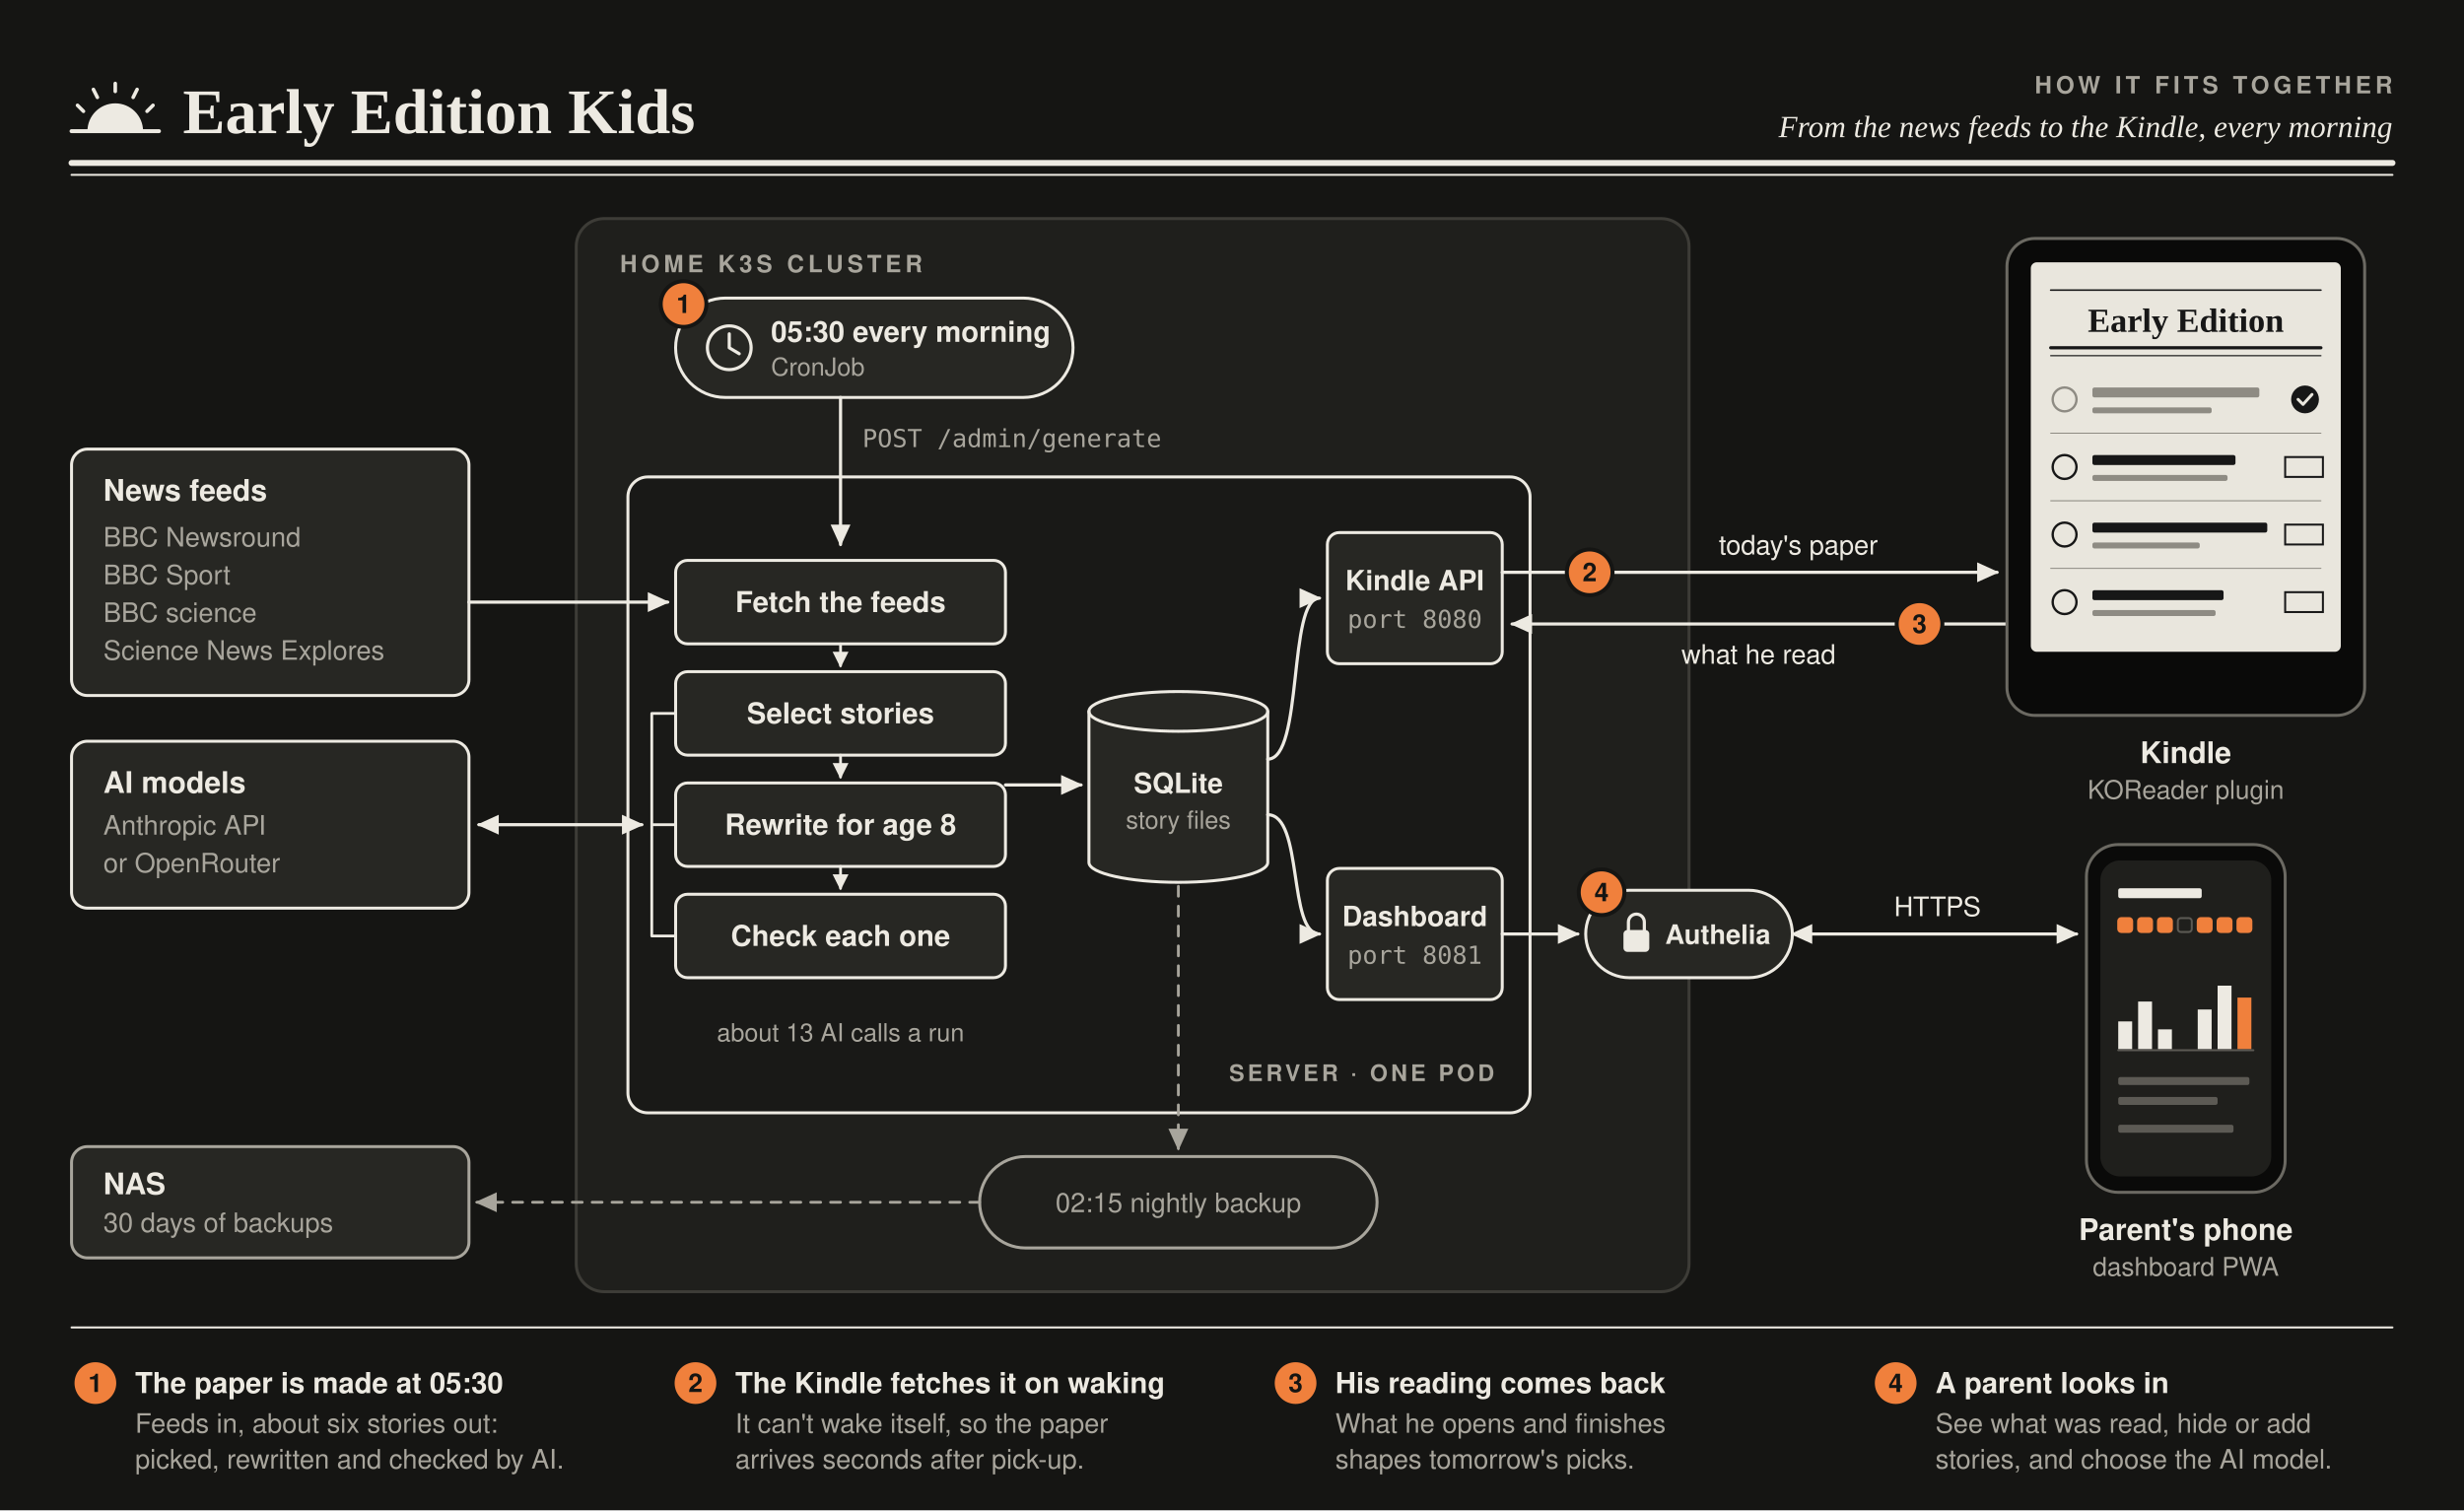
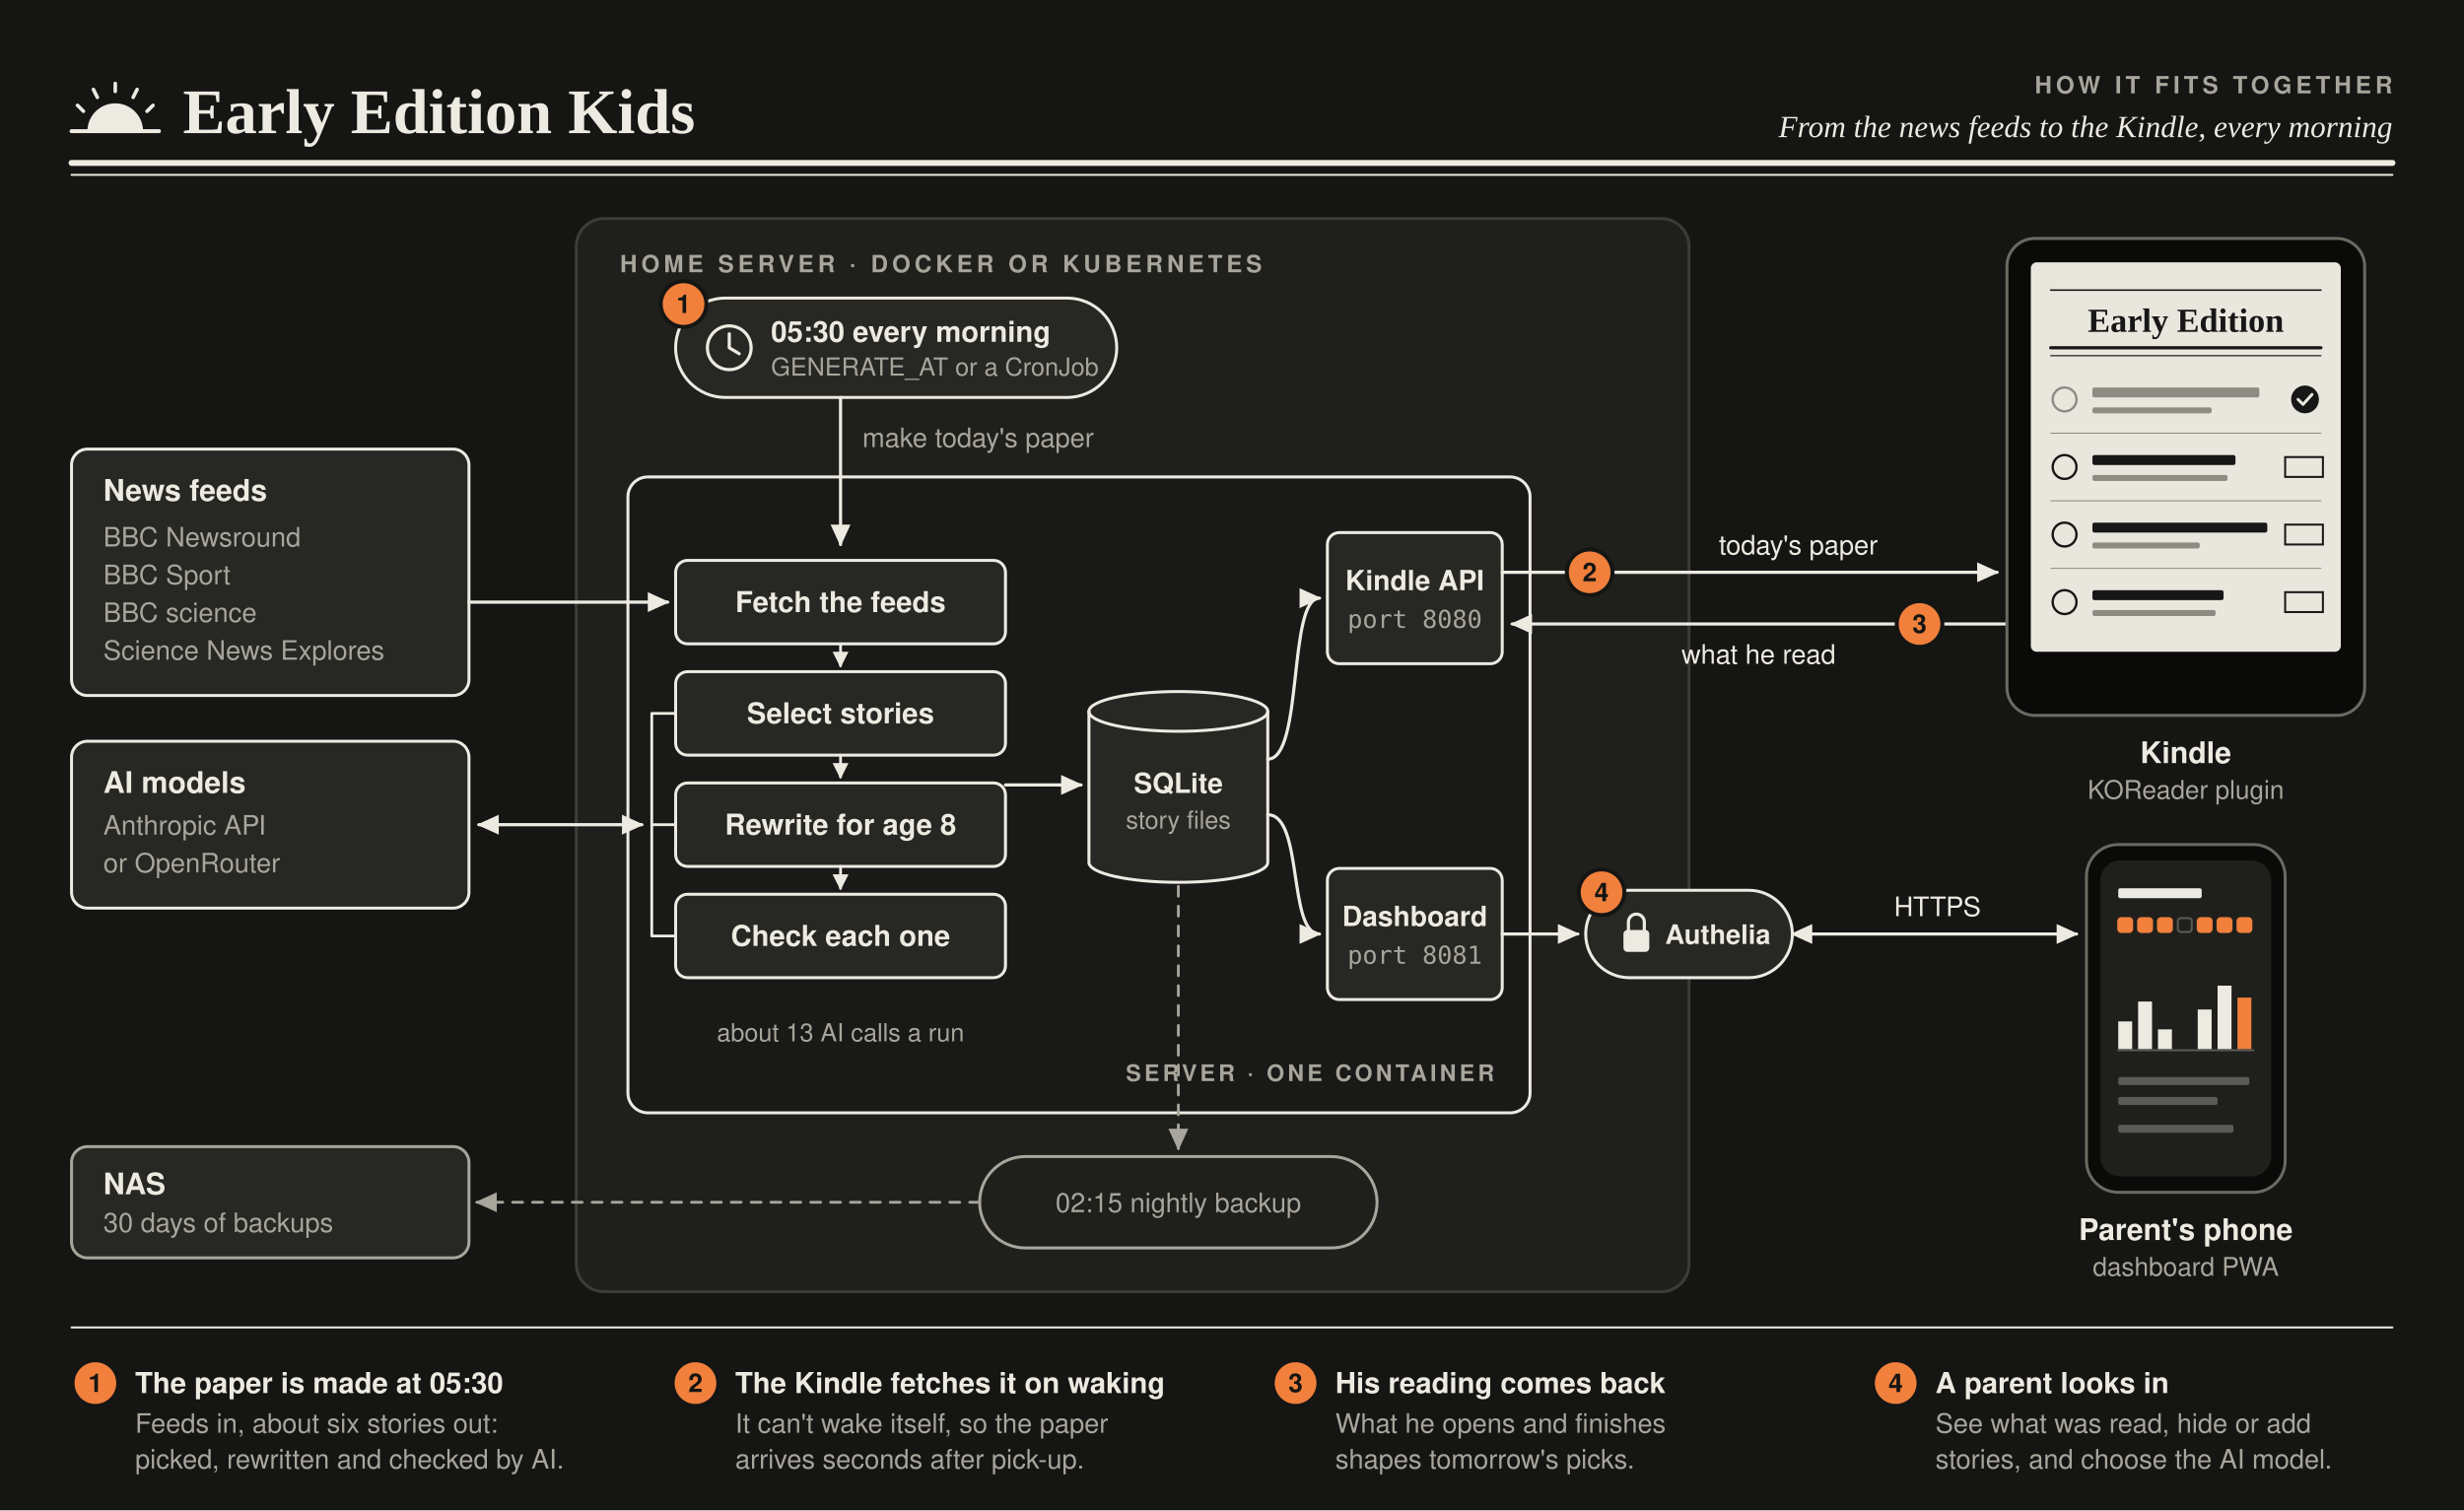
<svg xmlns="http://www.w3.org/2000/svg" viewBox="0 0 1240 760" width="1240" height="760" role="img" aria-labelledby="t d">
  <defs>
    <marker id="end-ink" markerUnits="userSpaceOnUse" markerWidth="11" markerHeight="10" refX="10" refY="5" orient="auto">
      <path d="M0,0 L11,5 L0,10 Z" fill="#EDEAE2" />
    </marker>
    <marker id="start-ink" markerUnits="userSpaceOnUse" markerWidth="11" markerHeight="10" refX="1" refY="5" orient="auto">
      <path d="M11,0 L0,5 L11,10 Z" fill="#EDEAE2" />
    </marker>
    <marker id="end-muted" markerUnits="userSpaceOnUse" markerWidth="11" markerHeight="10" refX="10" refY="5" orient="auto">
      <path d="M0,0 L11,5 L0,10 Z" fill="#A8A59C" />
    </marker>
    <marker id="end-small" markerUnits="userSpaceOnUse" markerWidth="8" markerHeight="8" refX="7" refY="4" orient="auto">
      <path d="M0,0 L8,4 L0,8 Z" fill="#EDEAE2" />
    </marker>
  </defs>
  <rect width="1240" height="760" fill="#151513" />
  <path d="M44,66 A14,14 0 0 1 72,66 Z" fill="#EDEAE2" stroke="#EDEAE2" stroke-width="0" stroke-linecap="round" stroke-linejoin="round" />
  <path d="M36,66 H80" fill="none" stroke="#EDEAE2" stroke-width="2" stroke-linecap="round" stroke-linejoin="round" />
  <path d="M58,42 V46 M39,53 L42,56 M77,53 L74,56 M47,45 L49,49 M69,45 L67,49" fill="none" stroke="#EDEAE2" stroke-width="1.8" stroke-linecap="round" stroke-linejoin="round" />
  <text x="92" y="67" font-family="Georgia, 'Times New Roman', serif" font-size="32" font-weight="700" fill="#EDEAE2" text-anchor="start">Early Edition Kids</text>
  <text x="1204" y="47" font-family="-apple-system, 'Segoe UI', Helvetica, Arial, sans-serif" font-size="12" font-weight="700" fill="#A8A59C" text-anchor="end" letter-spacing="2">HOW IT FITS TOGETHER</text>
  <text x="1204" y="69" font-family="Georgia, 'Times New Roman', serif" font-size="15.5" font-weight="400" fill="#EDEAE2" text-anchor="end" font-style="italic">From the news feeds to the Kindle, every morning</text>
  <path d="M36,82 H1204" fill="none" stroke="#EDEAE2" stroke-width="3" stroke-linecap="round" stroke-linejoin="round" />
  <path d="M36,88 H1204" fill="none" stroke="#EDEAE2" stroke-width="1" stroke-linecap="round" stroke-linejoin="round" />
  <rect x="290" y="110" width="560" height="540" rx="14" fill="#1F1F1C" stroke="#3D3C37" stroke-width="1.5" />
-   <text x="312" y="137" font-family="-apple-system, 'Segoe UI', Helvetica, Arial, sans-serif" font-size="12" font-weight="700" fill="#A8A59C" text-anchor="start" letter-spacing="2">HOME K3S CLUSTER</text>
+   <text x="312" y="137" font-family="-apple-system, 'Segoe UI', Helvetica, Arial, sans-serif" font-size="12" font-weight="700" fill="#A8A59C" text-anchor="start" letter-spacing="2">HOME SERVER · DOCKER OR KUBERNETES</text>
  <rect x="316" y="240" width="454" height="320" rx="10" fill="#191917" stroke="#EDEAE2" stroke-width="1.5" />
-   <text x="752" y="544" font-family="-apple-system, 'Segoe UI', Helvetica, Arial, sans-serif" font-size="11.5" font-weight="700" fill="#A8A59C" text-anchor="end" letter-spacing="1.6">SERVER · ONE POD</text>
-   <rect x="340" y="150" width="200" height="50" rx="25" fill="#272723" stroke="#EDEAE2" stroke-width="1.5" />
+   <text x="752" y="544" font-family="-apple-system, 'Segoe UI', Helvetica, Arial, sans-serif" font-size="11.5" font-weight="700" fill="#A8A59C" text-anchor="end" letter-spacing="1.6">SERVER · ONE CONTAINER</text>
+   <rect x="340" y="150" width="222" height="50" rx="25" fill="#272723" stroke="#EDEAE2" stroke-width="1.5" />
  <circle cx="367" cy="175" r="11" fill="none" stroke="#EDEAE2" stroke-width="1.6" />
  <path d="M367,168 V175 L372,178" fill="none" stroke="#EDEAE2" stroke-width="1.6" stroke-linecap="round" stroke-linejoin="round" />
  <text x="388" y="172" font-family="-apple-system, 'Segoe UI', Helvetica, Arial, sans-serif" font-size="14.5" font-weight="700" fill="#EDEAE2" text-anchor="start">05:30 every morning</text>
-   <text x="388" y="189" font-family="-apple-system, 'Segoe UI', Helvetica, Arial, sans-serif" font-size="12.5" font-weight="400" fill="#A8A59C" text-anchor="start">CronJob</text>
+   <text x="388" y="189" font-family="-apple-system, 'Segoe UI', Helvetica, Arial, sans-serif" font-size="12.5" font-weight="400" fill="#A8A59C" text-anchor="start">GENERATE_AT or a CronJob</text>
  <path d="M423,200 V274" fill="none" stroke="#EDEAE2" stroke-width="1.6" stroke-linecap="round" stroke-linejoin="round" marker-end="url(#end-ink)" />
-   <text x="434" y="225" font-family="ui-monospace, SFMono-Regular, Menlo, Consolas, monospace" font-size="12.5" font-weight="400" fill="#A8A59C" text-anchor="start">POST /admin/generate</text>
+   <text x="434" y="225" font-family="-apple-system, 'Segoe UI', Helvetica, Arial, sans-serif" font-size="13.5" font-weight="400" fill="#A8A59C" text-anchor="start">make today's paper</text>
  <rect x="340" y="282" width="166" height="42" rx="6" fill="#272723" stroke="#EDEAE2" stroke-width="1.5" />
  <text x="423" y="308" font-family="-apple-system, 'Segoe UI', Helvetica, Arial, sans-serif" font-size="14.5" font-weight="600" fill="#EDEAE2" text-anchor="middle">Fetch the feeds</text>
  <path d="M423,324 V335" fill="none" stroke="#EDEAE2" stroke-width="1.4" stroke-linecap="round" stroke-linejoin="round" marker-end="url(#end-small)" />
  <rect x="340" y="338" width="166" height="42" rx="6" fill="#272723" stroke="#EDEAE2" stroke-width="1.5" />
  <text x="423" y="364" font-family="-apple-system, 'Segoe UI', Helvetica, Arial, sans-serif" font-size="14.5" font-weight="600" fill="#EDEAE2" text-anchor="middle">Select stories</text>
  <path d="M423,380 V391" fill="none" stroke="#EDEAE2" stroke-width="1.4" stroke-linecap="round" stroke-linejoin="round" marker-end="url(#end-small)" />
  <rect x="340" y="394" width="166" height="42" rx="6" fill="#272723" stroke="#EDEAE2" stroke-width="1.5" />
  <text x="423" y="420" font-family="-apple-system, 'Segoe UI', Helvetica, Arial, sans-serif" font-size="14.5" font-weight="600" fill="#EDEAE2" text-anchor="middle">Rewrite for age 8</text>
  <path d="M423,436 V447" fill="none" stroke="#EDEAE2" stroke-width="1.4" stroke-linecap="round" stroke-linejoin="round" marker-end="url(#end-small)" />
  <rect x="340" y="450" width="166" height="42" rx="6" fill="#272723" stroke="#EDEAE2" stroke-width="1.5" />
  <text x="423" y="476" font-family="-apple-system, 'Segoe UI', Helvetica, Arial, sans-serif" font-size="14.5" font-weight="600" fill="#EDEAE2" text-anchor="middle">Check each one</text>
  <text x="423" y="524" font-family="-apple-system, 'Segoe UI', Helvetica, Arial, sans-serif" font-size="12.5" font-weight="400" fill="#A8A59C" text-anchor="middle">about 13 AI calls a run</text>
  <path d="M506,395 H544" fill="none" stroke="#EDEAE2" stroke-width="1.6" stroke-linecap="round" stroke-linejoin="round" marker-end="url(#end-ink)" />
  <path d="M548,358 A45,10 0 0 1 638,358 V434 A45,10 0 0 1 548,434 Z" fill="#272723" stroke="#EDEAE2" stroke-width="1.5" stroke-linecap="round" stroke-linejoin="round" />
  <path d="M548,358 A45,10 0 0 0 638,358" fill="none" stroke="#EDEAE2" stroke-width="1.5" stroke-linecap="round" stroke-linejoin="round" />
  <text x="593" y="399" font-family="-apple-system, 'Segoe UI', Helvetica, Arial, sans-serif" font-size="14" font-weight="700" fill="#EDEAE2" text-anchor="middle">SQLite</text>
  <text x="593" y="417" font-family="-apple-system, 'Segoe UI', Helvetica, Arial, sans-serif" font-size="12.5" font-weight="400" fill="#A8A59C" text-anchor="middle">story files</text>
  <path d="M638,382 C656,382 648,301 664,301" fill="none" stroke="#EDEAE2" stroke-width="1.6" stroke-linecap="round" stroke-linejoin="round" marker-end="url(#end-ink)" />
  <path d="M638,410 C656,410 648,470 664,470" fill="none" stroke="#EDEAE2" stroke-width="1.6" stroke-linecap="round" stroke-linejoin="round" marker-end="url(#end-ink)" />
  <rect x="668" y="268" width="88" height="66" rx="6" fill="#272723" stroke="#EDEAE2" stroke-width="1.5" />
  <text x="712" y="297" font-family="-apple-system, 'Segoe UI', Helvetica, Arial, sans-serif" font-size="14" font-weight="700" fill="#EDEAE2" text-anchor="middle">Kindle API</text>
  <text x="712" y="316" font-family="ui-monospace, SFMono-Regular, Menlo, Consolas, monospace" font-size="12.5" font-weight="400" fill="#A8A59C" text-anchor="middle">port 8080</text>
  <rect x="668" y="437" width="88" height="66" rx="6" fill="#272723" stroke="#EDEAE2" stroke-width="1.5" />
  <text x="712" y="466" font-family="-apple-system, 'Segoe UI', Helvetica, Arial, sans-serif" font-size="14" font-weight="700" fill="#EDEAE2" text-anchor="middle">Dashboard</text>
  <text x="712" y="485" font-family="ui-monospace, SFMono-Regular, Menlo, Consolas, monospace" font-size="12.5" font-weight="400" fill="#A8A59C" text-anchor="middle">port 8081</text>
  <path d="M593,446 V578" fill="none" stroke="#A8A59C" stroke-width="1.4" stroke-linecap="round" stroke-linejoin="round" stroke-dasharray="5 5" marker-end="url(#end-muted)" />
  <rect x="493" y="582" width="200" height="46" rx="23" fill="#1F1F1C" stroke="#A8A59C" stroke-width="1.5" />
  <text x="593" y="610" font-family="-apple-system, 'Segoe UI', Helvetica, Arial, sans-serif" font-size="13.5" font-weight="400" fill="#A8A59C" text-anchor="middle">02:15 nightly backup</text>
  <path d="M493,605 H240" fill="none" stroke="#A8A59C" stroke-width="1.4" stroke-linecap="round" stroke-linejoin="round" stroke-dasharray="5 5" marker-end="url(#end-muted)" />
  <rect x="36" y="226" width="200" height="124" rx="8" fill="#272723" stroke="#EDEAE2" stroke-width="1.5" />
  <text x="52" y="252" font-family="-apple-system, 'Segoe UI', Helvetica, Arial, sans-serif" font-size="15" font-weight="700" fill="#EDEAE2" text-anchor="start">News feeds</text>
  <text x="52" y="275" font-family="-apple-system, 'Segoe UI', Helvetica, Arial, sans-serif" font-size="13.5" font-weight="400" fill="#A8A59C" text-anchor="start">BBC Newsround</text>
  <text x="52" y="294" font-family="-apple-system, 'Segoe UI', Helvetica, Arial, sans-serif" font-size="13.5" font-weight="400" fill="#A8A59C" text-anchor="start">BBC Sport</text>
  <text x="52" y="313" font-family="-apple-system, 'Segoe UI', Helvetica, Arial, sans-serif" font-size="13.5" font-weight="400" fill="#A8A59C" text-anchor="start">BBC science</text>
  <text x="52" y="332" font-family="-apple-system, 'Segoe UI', Helvetica, Arial, sans-serif" font-size="13.5" font-weight="400" fill="#A8A59C" text-anchor="start">Science News Explores</text>
  <path d="M236,303 H336" fill="none" stroke="#EDEAE2" stroke-width="1.6" stroke-linecap="round" stroke-linejoin="round" marker-end="url(#end-ink)" />
  <rect x="36" y="373" width="200" height="84" rx="8" fill="#272723" stroke="#EDEAE2" stroke-width="1.5" />
  <text x="52" y="399" font-family="-apple-system, 'Segoe UI', Helvetica, Arial, sans-serif" font-size="15" font-weight="700" fill="#EDEAE2" text-anchor="start">AI models</text>
  <text x="52" y="420" font-family="-apple-system, 'Segoe UI', Helvetica, Arial, sans-serif" font-size="13.5" font-weight="400" fill="#A8A59C" text-anchor="start">Anthropic API</text>
  <text x="52" y="439" font-family="-apple-system, 'Segoe UI', Helvetica, Arial, sans-serif" font-size="13.5" font-weight="400" fill="#A8A59C" text-anchor="start">or OpenRouter</text>
  <path d="M340,359 H328 V471 H340 M328,415 H340" fill="none" stroke="#EDEAE2" stroke-width="1.4" stroke-linecap="round" stroke-linejoin="round" />
  <path d="M241,415 H323" fill="none" stroke="#EDEAE2" stroke-width="1.6" stroke-linecap="round" stroke-linejoin="round" marker-end="url(#end-ink)" marker-start="url(#start-ink)" />
  <rect x="36" y="577" width="200" height="56" rx="8" fill="#272723" stroke="#A8A59C" stroke-width="1.5" />
  <text x="52" y="601" font-family="-apple-system, 'Segoe UI', Helvetica, Arial, sans-serif" font-size="15" font-weight="700" fill="#EDEAE2" text-anchor="start">NAS</text>
  <text x="52" y="620" font-family="-apple-system, 'Segoe UI', Helvetica, Arial, sans-serif" font-size="13.5" font-weight="400" fill="#A8A59C" text-anchor="start">30 days of backups</text>
  <path d="M756,288 H1005" fill="none" stroke="#EDEAE2" stroke-width="1.6" stroke-linecap="round" stroke-linejoin="round" marker-end="url(#end-ink)" />
  <path d="M1010,314 H761" fill="none" stroke="#EDEAE2" stroke-width="1.6" stroke-linecap="round" stroke-linejoin="round" marker-end="url(#end-ink)" />
  <text x="905" y="279" font-family="-apple-system, 'Segoe UI', Helvetica, Arial, sans-serif" font-size="13.5" font-weight="400" fill="#EDEAE2" text-anchor="middle">today's paper</text>
  <text x="885" y="334" font-family="-apple-system, 'Segoe UI', Helvetica, Arial, sans-serif" font-size="13.5" font-weight="400" fill="#EDEAE2" text-anchor="middle">what he read</text>
  <rect x="1010" y="120" width="180" height="240" rx="14" fill="#0A0A09" stroke="#6B6962" stroke-width="1.5" />
  <rect x="1022" y="132" width="156" height="196" rx="3" fill="#E9E6DD" stroke="#E9E6DD" stroke-width="0" />
  <path d="M1032,146 H1168" fill="none" stroke="#171717" stroke-width="0.8" stroke-linecap="round" stroke-linejoin="round" />
  <text x="1100" y="167" font-family="Georgia, 'Times New Roman', serif" font-size="17" font-weight="700" fill="#171717" text-anchor="middle">Early Edition</text>
  <path d="M1032,175 H1168" fill="none" stroke="#171717" stroke-width="1.6" stroke-linecap="round" stroke-linejoin="round" />
  <path d="M1032,179 H1168" fill="none" stroke="#171717" stroke-width="0.6" stroke-linecap="round" stroke-linejoin="round" />
  <circle cx="1039" cy="201" r="6" fill="none" stroke="#8E8B83" stroke-width="1.2" />
  <rect x="1053" y="195" width="84" height="5" rx="1" fill="#8E8B83" />
  <rect x="1053" y="205" width="60" height="3" rx="1" fill="#8E8B83" />
  <circle cx="1160" cy="201" r="7" fill="#171717" />
  <path d="M1156.5,201 L1159,203.5 L1163.5,198.5" fill="none" stroke="#E9E6DD" stroke-width="1.5" stroke-linecap="round" stroke-linejoin="round" />
  <path d="M1032,218 H1168" fill="none" stroke="#8E8B83" stroke-width="0.5" stroke-linecap="round" stroke-linejoin="round" />
  <circle cx="1039" cy="235" r="6" fill="none" stroke="#171717" stroke-width="1.2" />
  <rect x="1053" y="229" width="72" height="5" rx="1" fill="#171717" />
  <rect x="1053" y="239" width="68" height="3" rx="1" fill="#8E8B83" />
  <rect x="1150" y="230" width="19" height="10" fill="none" stroke="#171717" stroke-width="1" />
  <path d="M1032,252 H1168" fill="none" stroke="#8E8B83" stroke-width="0.5" stroke-linecap="round" stroke-linejoin="round" />
  <circle cx="1039" cy="269" r="6" fill="none" stroke="#171717" stroke-width="1.2" />
  <rect x="1053" y="263" width="88" height="5" rx="1" fill="#171717" />
  <rect x="1053" y="273" width="54" height="3" rx="1" fill="#8E8B83" />
  <rect x="1150" y="264" width="19" height="10" fill="none" stroke="#171717" stroke-width="1" />
  <path d="M1032,286 H1168" fill="none" stroke="#8E8B83" stroke-width="0.5" stroke-linecap="round" stroke-linejoin="round" />
  <circle cx="1039" cy="303" r="6" fill="none" stroke="#171717" stroke-width="1.2" />
  <rect x="1053" y="297" width="66" height="5" rx="1" fill="#171717" />
  <rect x="1053" y="307" width="62" height="3" rx="1" fill="#8E8B83" />
  <rect x="1150" y="298" width="19" height="10" fill="none" stroke="#171717" stroke-width="1" />
  <text x="1100" y="384" font-family="-apple-system, 'Segoe UI', Helvetica, Arial, sans-serif" font-size="15" font-weight="700" fill="#EDEAE2" text-anchor="middle">Kindle</text>
  <text x="1100" y="402" font-family="-apple-system, 'Segoe UI', Helvetica, Arial, sans-serif" font-size="13" font-weight="400" fill="#A8A59C" text-anchor="middle">KOReader plugin</text>
  <path d="M756,470 H794" fill="none" stroke="#EDEAE2" stroke-width="1.6" stroke-linecap="round" stroke-linejoin="round" marker-end="url(#end-ink)" />
  <path d="M902,470 H1045" fill="none" stroke="#EDEAE2" stroke-width="1.6" stroke-linecap="round" stroke-linejoin="round" marker-end="url(#end-ink)" marker-start="url(#start-ink)" />
  <rect x="798" y="448" width="104" height="44" rx="22" fill="#272723" stroke="#EDEAE2" stroke-width="1.5" />
  <rect x="817" y="468" width="13" height="11" rx="2" fill="#EDEAE2" stroke="#EDEAE2" stroke-width="0" />
  <path d="M819.5,468 V464 A4,4 0 0 1 827.5,464 V468" fill="none" stroke="#EDEAE2" stroke-width="1.6" stroke-linecap="round" stroke-linejoin="round" />
  <text x="838" y="475" font-family="-apple-system, 'Segoe UI', Helvetica, Arial, sans-serif" font-size="13.5" font-weight="700" fill="#EDEAE2" text-anchor="start">Authelia</text>
  <text x="975" y="461" font-family="-apple-system, 'Segoe UI', Helvetica, Arial, sans-serif" font-size="13.5" font-weight="400" fill="#EDEAE2" text-anchor="middle">HTTPS</text>
  <rect x="1050" y="425" width="100" height="175" rx="16" fill="#0A0A09" stroke="#6B6962" stroke-width="1.5" />
  <rect x="1057" y="433" width="86" height="159" rx="10" fill="#1F1F1C" stroke="#1F1F1C" stroke-width="0" />
  <rect x="1066" y="447" width="42" height="5" rx="1" fill="#EDEAE2" />
  <rect x="1066" y="462" width="7" height="7" rx="1.5" fill="#F0803C" stroke="#F0803C" stroke-width="1" />
  <rect x="1076" y="462" width="7" height="7" rx="1.5" fill="#F0803C" stroke="#F0803C" stroke-width="1" />
  <rect x="1086" y="462" width="7" height="7" rx="1.5" fill="#F0803C" stroke="#F0803C" stroke-width="1" />
  <rect x="1096" y="462" width="7" height="7" rx="1.5" fill="none" stroke="#5C5A54" stroke-width="1" />
  <rect x="1106" y="462" width="7" height="7" rx="1.5" fill="#F0803C" stroke="#F0803C" stroke-width="1" />
  <rect x="1116" y="462" width="7" height="7" rx="1.5" fill="#F0803C" stroke="#F0803C" stroke-width="1" />
  <rect x="1126" y="462" width="7" height="7" rx="1.5" fill="#F0803C" stroke="#F0803C" stroke-width="1" />
  <rect x="1066" y="514" width="7" height="14" fill="#EDEAE2" />
  <rect x="1076" y="504" width="7" height="24" fill="#EDEAE2" />
  <rect x="1086" y="518" width="7" height="10" fill="#EDEAE2" />
  <rect x="1096" y="528" width="7" height="0" fill="#EDEAE2" />
  <rect x="1106" y="508" width="7" height="20" fill="#EDEAE2" />
  <rect x="1116" y="496" width="7" height="32" fill="#EDEAE2" />
  <rect x="1126" y="502" width="7" height="26" fill="#F0803C" />
  <path d="M1066,528.5 H1134" fill="none" stroke="#5C5A54" stroke-width="1" stroke-linecap="round" stroke-linejoin="round" />
  <rect x="1066" y="542" width="66" height="4" rx="1" fill="#5C5A54" />
  <rect x="1066" y="552" width="50" height="4" rx="1" fill="#5C5A54" />
  <rect x="1066" y="566" width="58" height="4" rx="1" fill="#5C5A54" />
  <text x="1100" y="624" font-family="-apple-system, 'Segoe UI', Helvetica, Arial, sans-serif" font-size="15" font-weight="700" fill="#EDEAE2" text-anchor="middle">Parent's phone</text>
  <text x="1100" y="642" font-family="-apple-system, 'Segoe UI', Helvetica, Arial, sans-serif" font-size="13" font-weight="400" fill="#A8A59C" text-anchor="middle">dashboard PWA</text>
  <circle cx="344" cy="153" r="11.5" fill="#F0803C" stroke="#151513" stroke-width="2" />
  <text x="344" y="157.5" font-family="-apple-system, 'Segoe UI', Helvetica, Arial, sans-serif" font-size="13" font-weight="700" fill="#151513" text-anchor="middle">1</text>
  <circle cx="800" cy="288" r="11.5" fill="#F0803C" stroke="#151513" stroke-width="2" />
  <text x="800" y="292.5" font-family="-apple-system, 'Segoe UI', Helvetica, Arial, sans-serif" font-size="13" font-weight="700" fill="#151513" text-anchor="middle">2</text>
  <circle cx="966" cy="314" r="11.5" fill="#F0803C" stroke="#151513" stroke-width="2" />
  <text x="966" y="318.5" font-family="-apple-system, 'Segoe UI', Helvetica, Arial, sans-serif" font-size="13" font-weight="700" fill="#151513" text-anchor="middle">3</text>
  <circle cx="806" cy="449" r="11.5" fill="#F0803C" stroke="#151513" stroke-width="2" />
  <text x="806" y="453.5" font-family="-apple-system, 'Segoe UI', Helvetica, Arial, sans-serif" font-size="13" font-weight="700" fill="#151513" text-anchor="middle">4</text>
  <path d="M36,668 H1204" fill="none" stroke="#EDEAE2" stroke-width="1" stroke-linecap="round" stroke-linejoin="round" />
  <circle cx="48" cy="696" r="11.5" fill="#F0803C" stroke="#151513" stroke-width="2" />
  <text x="48" y="700.5" font-family="-apple-system, 'Segoe UI', Helvetica, Arial, sans-serif" font-size="13" font-weight="700" fill="#151513" text-anchor="middle">1</text>
  <text x="68" y="701" font-family="-apple-system, 'Segoe UI', Helvetica, Arial, sans-serif" font-size="14.5" font-weight="700" fill="#EDEAE2" text-anchor="start">The paper is made at 05:30</text>
  <text x="68" y="721" font-family="-apple-system, 'Segoe UI', Helvetica, Arial, sans-serif" font-size="13.5" font-weight="400" fill="#A8A59C" text-anchor="start">Feeds in, about six stories out:</text>
  <text x="68" y="739" font-family="-apple-system, 'Segoe UI', Helvetica, Arial, sans-serif" font-size="13.5" font-weight="400" fill="#A8A59C" text-anchor="start">picked, rewritten and checked by AI.</text>
  <circle cx="350" cy="696" r="11.5" fill="#F0803C" stroke="#151513" stroke-width="2" />
  <text x="350" y="700.5" font-family="-apple-system, 'Segoe UI', Helvetica, Arial, sans-serif" font-size="13" font-weight="700" fill="#151513" text-anchor="middle">2</text>
  <text x="370" y="701" font-family="-apple-system, 'Segoe UI', Helvetica, Arial, sans-serif" font-size="14.5" font-weight="700" fill="#EDEAE2" text-anchor="start">The Kindle fetches it on waking</text>
  <text x="370" y="721" font-family="-apple-system, 'Segoe UI', Helvetica, Arial, sans-serif" font-size="13.5" font-weight="400" fill="#A8A59C" text-anchor="start">It can't wake itself, so the paper</text>
  <text x="370" y="739" font-family="-apple-system, 'Segoe UI', Helvetica, Arial, sans-serif" font-size="13.5" font-weight="400" fill="#A8A59C" text-anchor="start">arrives seconds after pick-up.</text>
  <circle cx="652" cy="696" r="11.5" fill="#F0803C" stroke="#151513" stroke-width="2" />
  <text x="652" y="700.5" font-family="-apple-system, 'Segoe UI', Helvetica, Arial, sans-serif" font-size="13" font-weight="700" fill="#151513" text-anchor="middle">3</text>
  <text x="672" y="701" font-family="-apple-system, 'Segoe UI', Helvetica, Arial, sans-serif" font-size="14.5" font-weight="700" fill="#EDEAE2" text-anchor="start">His reading comes back</text>
  <text x="672" y="721" font-family="-apple-system, 'Segoe UI', Helvetica, Arial, sans-serif" font-size="13.5" font-weight="400" fill="#A8A59C" text-anchor="start">What he opens and finishes</text>
  <text x="672" y="739" font-family="-apple-system, 'Segoe UI', Helvetica, Arial, sans-serif" font-size="13.5" font-weight="400" fill="#A8A59C" text-anchor="start">shapes tomorrow's picks.</text>
  <circle cx="954" cy="696" r="11.5" fill="#F0803C" stroke="#151513" stroke-width="2" />
  <text x="954" y="700.5" font-family="-apple-system, 'Segoe UI', Helvetica, Arial, sans-serif" font-size="13" font-weight="700" fill="#151513" text-anchor="middle">4</text>
  <text x="974" y="701" font-family="-apple-system, 'Segoe UI', Helvetica, Arial, sans-serif" font-size="14.5" font-weight="700" fill="#EDEAE2" text-anchor="start">A parent looks in</text>
  <text x="974" y="721" font-family="-apple-system, 'Segoe UI', Helvetica, Arial, sans-serif" font-size="13.5" font-weight="400" fill="#A8A59C" text-anchor="start">See what was read, hide or add</text>
  <text x="974" y="739" font-family="-apple-system, 'Segoe UI', Helvetica, Arial, sans-serif" font-size="13.5" font-weight="400" fill="#A8A59C" text-anchor="start">stories, and choose the AI model.</text>
</svg>
